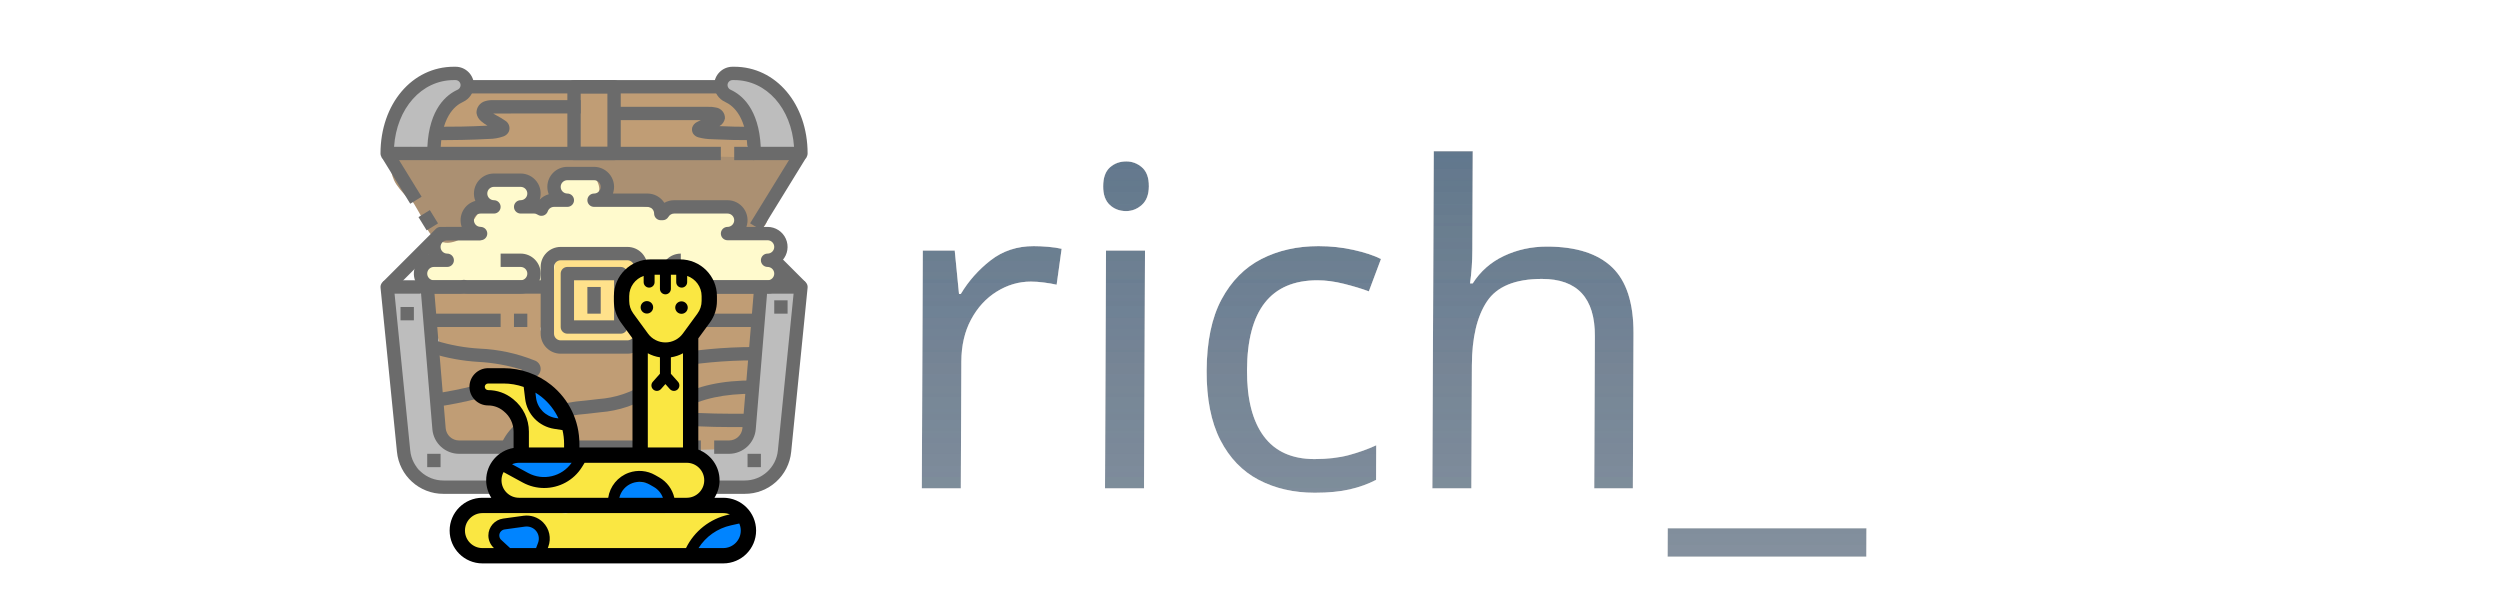
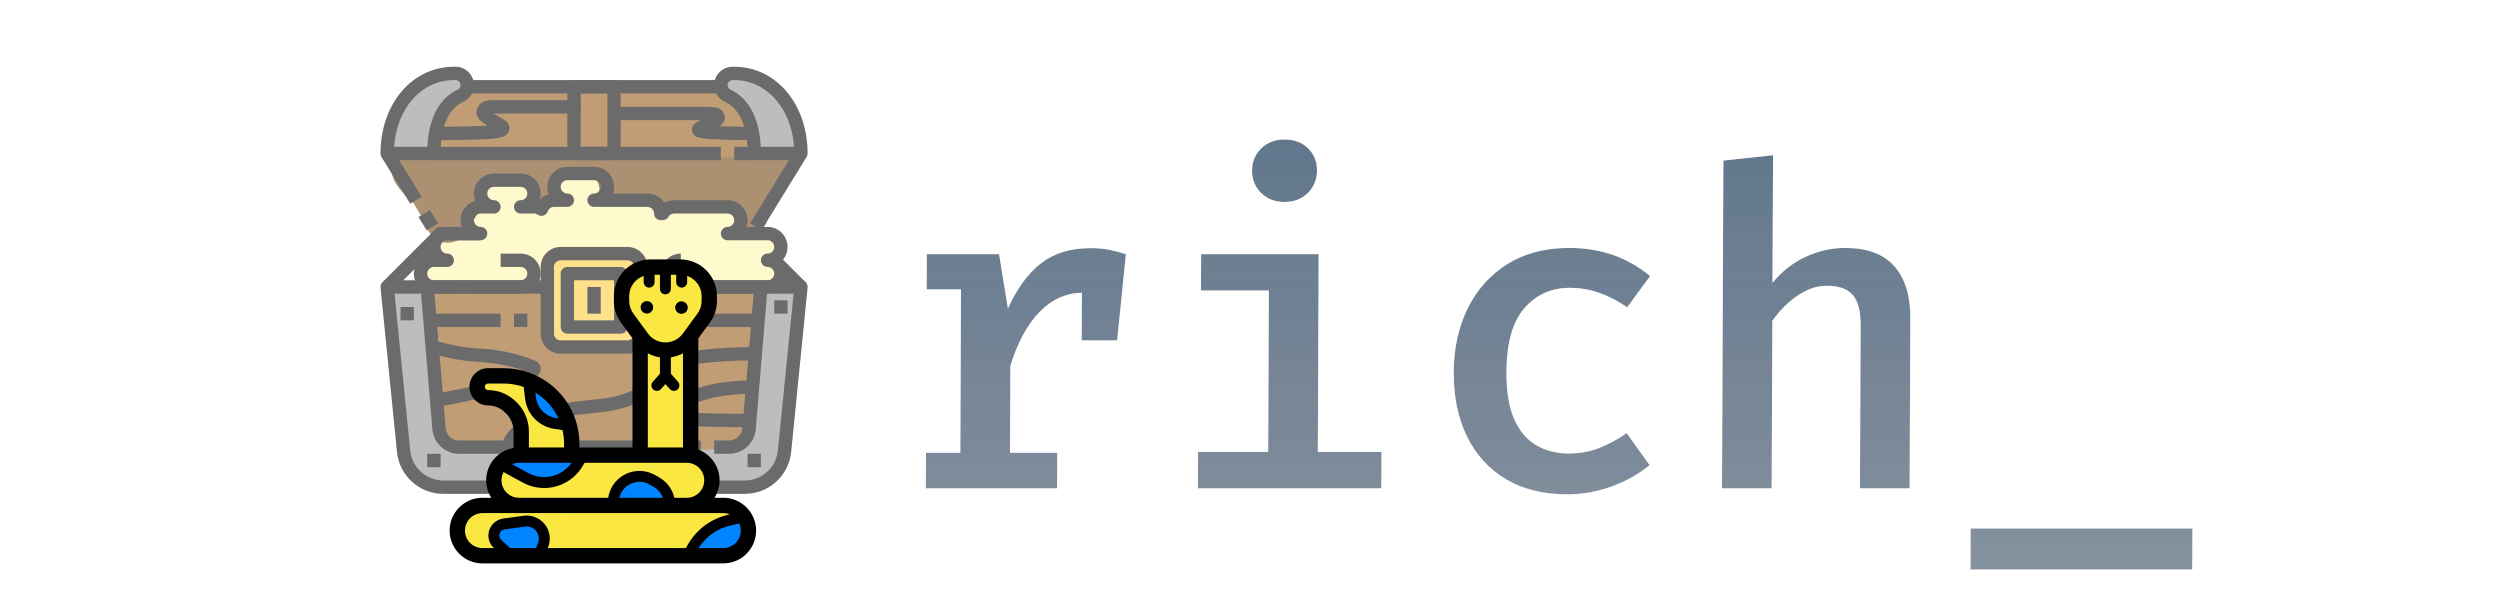
<svg xmlns="http://www.w3.org/2000/svg" viewBox="-71.791 155.194 749.563 184.069">
  <defs>
    <linearGradient gradientUnits="userSpaceOnUse" x1="333.852" y1="130.641" x2="333.852" y2="297.219" id="gradient-0">
      <stop offset="0" style="stop-color: rgba(85, 112, 136, 1)" />
      <stop offset="1" style="stop-color: rgba(77, 102, 124, 0.8);" />
    </linearGradient>
    <filter id="outline-filter-0" x="-500%" y="-500%" width="1000%" height="1000%">
      <feMorphology in="SourceAlpha" result="dilated" operator="dilate" radius="2" />
      <feFlood flood-color="rgba(255,255,255,1)" result="flood" />
      <feComposite in="flood" in2="dilated" operator="in" result="outline" />
      <feMerge>
        <feMergeNode in="outline" />
        <feMergeNode in="SourceGraphic" />
      </feMerge>
    </filter>
  </defs>
  <g transform="matrix(0.814848, 0, 0, 0.814848, -196.2705, 62.19354)" style="opacity: 0.58;">
    <path stroke-width="0" d="M 364.044 207.651 C 368.473 207.123 380.131 206.85 384.024 207.651 C 384.791 207.809 385.395 207.963 385.896 208.15 C 385.456 208.046 385.01 208.001 384.533 207.962 C 383.885 207.909 383.177 207.882 382.472 207.962 C 382.413 207.969 382.353 207.976 382.292 207.983 C 382.559 208.027 382.816 208.078 383.082 208.161 C 383.371 208.207 383.658 208.276 383.932 208.376 C 384.877 208.723 386.026 209.435 386.748 210.204 C 387.443 210.945 387.949 211.909 388.23 212.872 C 388.515 213.85 388.515 214.948 388.428 216.034 C 388.335 217.184 388.104 218.57 387.637 219.592 C 387.523 219.841 387.391 220.084 387.246 220.319 C 387.462 220.207 387.68 220.086 387.887 219.962 C 387.523 223.215 389.037 230.428 388.238 234.031 C 387.6 236.913 386.329 239.567 384.648 240.743 C 383.156 241.787 381.453 241.275 379.029 241.367 C 375.571 241.499 368.544 240.809 365.293 241.055 C 363.162 241.217 362.073 242.305 360.61 241.992 C 359.101 241.668 357.467 240.677 356.395 239.026 C 354.982 236.848 354.306 232.321 353.898 229.036 C 353.505 225.873 353.621 222.328 353.898 219.67 C 354.126 217.483 354.397 215.79 355.147 214.051 C 355.901 212.302 356.941 210.279 358.425 209.212 C 359.907 208.147 361.338 207.974 364.044 207.651 Z" style="stroke-width: 2px; stroke: rgba(129, 151, 57, 0); fill: rgb(255, 203, 55);" />
    <path stroke-width="0" d="M 315.072 140.631 C 316.96 140.169 318.664 140.475 320.042 141.045 C 321.316 141.572 322.484 142.506 323.148 143.736 C 323.89 145.114 324.289 147.584 323.976 149.12 C 323.694 150.503 322.926 151.542 321.698 152.64 C 320.088 154.08 315.511 155.834 314.451 156.574 C 314.018 156.877 314.113 156.858 313.83 157.196 C 313.318 157.805 311.747 159.128 311.552 160.301 C 311.348 161.53 312.909 162.805 312.794 164.443 C 312.646 166.565 311.543 170.625 309.688 172.104 C 307.861 173.561 304.052 173.888 301.82 173.346 C 299.762 172.847 297.652 171.193 296.644 169.412 C 295.599 167.569 295.493 164.838 295.815 162.372 C 296.175 159.622 297.458 156.396 299.128 153.675 C 300.904 150.782 303.666 147.793 306.375 145.6 C 308.999 143.476 312.577 141.24 315.072 140.631 Z M 422.776 139.69 C 424.23 139.602 426.678 139.677 428.988 140.933 C 432.294 142.729 437.508 147.365 440.376 151.493 C 443.222 155.588 446.322 162.098 446.174 165.573 C 446.067 168.061 444.497 170.063 442.654 171.164 C 440.593 172.394 436.397 172.357 433.957 171.992 C 431.907 171.685 429.921 171.062 428.781 169.714 C 427.58 168.296 426.963 165.309 427.124 163.502 C 427.266 161.919 429.651 160.97 429.195 159.361 C 428.489 156.871 420.578 152.771 418.842 150.25 C 417.75 148.666 417.414 147.588 417.599 146.109 C 417.815 144.38 419.66 141.511 420.705 140.518 C 421.391 139.867 421.818 139.748 422.776 139.69 Z M 300.969 219.782 C 302.496 219.866 306.329 220.771 307.923 222.601 C 309.694 224.635 310.233 229.198 310.555 231.999 C 310.826 234.365 309.898 235.546 310.179 238.389 C 310.608 242.737 313.606 251.151 314.314 256.433 C 314.902 260.823 314.8 264.746 314.69 268.085 C 314.599 270.836 313.244 273.343 313.938 275.228 C 314.577 276.964 315.889 278.309 318.261 279.175 C 321.983 280.533 329.321 279.926 336.304 279.926 C 344.87 279.927 357.193 278.753 366.376 278.799 C 374.563 278.839 380.684 279.83 388.93 279.926 C 398.27 280.035 414.249 277.87 419.754 279.175 C 420.357 279.318 420.877 279.481 421.33 279.663 C 421.593 278.479 422.157 277.251 422.973 276.386 C 423.705 275.61 424.967 274.925 426.227 274.412 C 426.235 273.993 426.273 273.585 426.358 273.197 C 426.967 270.419 429.076 267.999 429.741 264.552 C 430.547 260.371 429.537 254.39 430.117 249.516 C 430.684 244.748 432.664 239.736 433.124 235.607 C 433.513 232.11 432.45 228.801 433.124 226.21 C 433.699 223.999 435.301 221.706 436.319 220.759 C 436.965 220.159 437.359 220.118 438.199 220.007 C 439.395 219.849 441.763 219.845 443.085 220.383 C 444.271 220.866 445.268 221.374 445.905 222.827 C 446.91 225.12 446.971 230.404 446.656 234.48 C 446.316 238.891 444.283 243.325 443.649 248.388 C 442.946 254.003 443.832 261.933 442.897 266.807 C 442.176 270.567 440.032 273.09 439.514 275.829 C 439.075 278.152 440.203 279.902 439.514 282.219 C 438.652 285.121 435.578 289.963 433.688 291.805 C 432.411 293.048 431.57 293.326 429.929 293.684 C 427.738 294.162 423.43 294.215 421.283 293.684 C 420.886 293.586 420.518 293.482 420.175 293.362 C 416.633 294.542 410.08 293.91 405.47 293.835 C 400.778 293.758 396.695 292.789 391.937 292.707 C 386.834 292.619 382.158 293.494 375.774 293.459 C 367.713 293.414 355.118 291.93 346.829 291.955 C 340.024 291.976 334.974 293.089 329.162 293.083 C 323.449 293.076 315.726 293.062 312.246 291.955 C 310.137 291.284 309.269 290.104 308.299 289.136 C 307.502 288.34 307.383 287.564 306.608 286.693 C 305.629 285.593 303.7 284.487 302.661 283.122 C 301.644 281.785 300.773 280.149 300.405 278.611 C 300.054 277.139 300.346 276.211 300.405 274.1 C 300.501 270.681 301.624 263.892 301.157 259.064 C 300.704 254.38 298.629 250.672 297.774 245.531 C 296.772 239.505 294.97 228.957 295.895 224.857 C 296.433 222.469 298.108 221.336 299.09 220.534 C 299.754 219.991 300.065 219.733 300.969 219.782 Z" style="stroke-width: 2px; fill: rgb(141, 141, 141); stroke: rgba(129, 151, 57, 0);" />
    <path stroke-width="0" d="M 367.671 179.084 C 368.842 179.078 369.65 178.955 370.611 179.239 C 371.638 179.542 372.865 180.166 373.629 180.941 C 374.374 181.698 374.893 182.785 375.176 183.804 C 375.46 184.823 375.425 186.375 375.331 187.054 C 375.277 187.448 374.735 187.631 375.022 187.827 C 375.891 188.423 385.463 187.184 388.407 187.905 C 390.295 188.367 391.608 189.648 392.198 190.149 C 392.476 190.384 392.314 190.575 392.585 190.69 C 393.066 190.895 394.468 190.536 395.37 190.69 C 396.273 190.845 396.411 191.403 398.001 191.619 C 401.641 192.112 416.733 191.251 420.129 191.619 C 421.491 191.766 421.582 191.861 422.296 192.238 C 423.105 192.664 423.941 193.187 424.694 194.172 C 425.706 195.494 425.972 198.911 427.48 199.975 C 428.959 201.019 431.774 199.895 433.592 200.594 C 435.377 201.28 437.288 202.895 438.312 204.075 C 439.107 204.992 439.448 205.895 439.705 206.861 C 439.955 207.805 440.008 208.606 439.859 209.801 C 439.658 211.418 438.857 214.361 438.157 215.836 C 437.637 216.932 437.113 217.602 436.378 218.235 C 435.643 218.866 434.692 219.368 433.747 219.627 C 432.786 219.891 431.712 219.96 430.652 219.782 C 429.499 219.589 428.614 218.655 427.093 218.389 C 425.06 218.034 421.467 218.09 419.201 218.389 C 417.292 218.641 415.731 219.569 414.249 219.782 C 412.993 219.963 411.955 219.937 410.845 219.782 C 409.738 219.627 408.949 219.097 407.595 218.854 C 405.801 218.531 402.584 218.127 400.787 218.235 C 399.437 218.315 398.684 219.073 397.537 219.008 C 396.273 218.936 394.241 217.689 393.514 217.616 C 393.173 217.581 393.189 217.774 392.895 217.77 C 392.41 217.765 391.448 217.618 390.728 217.306 C 390.608 217.254 390.488 217.203 390.368 217.15 C 390.426 217.156 390.483 217.16 390.541 217.164 C 391.05 217.196 391.637 217.149 392.113 217.074 C 392.541 217.006 392.837 216.953 393.281 216.76 C 393.416 216.701 393.569 216.628 393.73 216.545 C 393.385 216.582 393.034 216.596 392.706 216.572 C 391.913 216.514 391.037 216.269 390.326 215.943 C 389.645 215.631 388.963 215.104 388.507 214.686 C 388.14 214.348 387.948 214.072 387.699 213.675 C 387.418 213.228 387.109 212.589 386.936 212.104 C 386.786 211.686 386.72 211.364 386.666 210.936 C 386.606 210.46 386.604 209.77 386.621 209.364 C 386.634 209.071 386.831 208.913 386.711 208.668 C 386.53 208.299 385.579 207.928 385.139 207.478 C 384.718 207.048 384.36 206.491 384.107 206.041 C 383.892 205.661 383.776 205.349 383.658 204.964 C 383.583 204.719 383.516 204.456 383.466 204.188 C 383.307 204.576 383.191 204.982 383.109 205.376 C 383.051 205.655 383.02 205.899 382.999 206.177 C 382.969 206.246 382.941 206.314 382.913 206.384 C 381.013 205.755 376.106 206.165 374.48 205.855 C 373.573 205.682 373.6 205.206 372.778 205.236 C 371.39 205.286 368.924 206.989 366.433 207.402 C 363.442 207.899 357.164 206.433 355.833 207.557 C 354.981 208.277 356.085 209.861 355.988 211.039 C 355.889 212.258 355.696 213.684 355.214 214.753 C 354.765 215.752 354.043 216.668 353.28 217.306 C 352.56 217.908 351.68 218.312 350.804 218.544 C 349.926 218.777 348.904 218.833 348.019 218.699 C 347.152 218.567 346.459 217.687 345.543 217.77 C 344.438 217.87 344.061 219.327 341.829 219.782 C 337.104 220.746 319.044 220.77 314.285 219.782 C 312.015 219.311 311.344 218.478 310.494 217.693 C 309.826 217.077 309.539 216.458 309.256 215.681 C 308.945 214.829 308.732 213.684 308.791 212.741 C 308.849 211.829 309.126 210.913 309.565 210.111 C 310.018 209.283 310.769 208.4 311.499 207.867 C 312.174 207.374 313.217 207.507 313.743 206.938 C 314.305 206.331 314.222 204.995 314.672 204.23 C 315.091 203.517 315.542 202.948 316.296 202.451 C 317.217 201.844 318.555 201.35 320.01 201.058 C 321.741 200.711 325.323 201.642 326.123 200.749 C 326.796 199.995 325.29 198.106 325.504 196.803 C 325.73 195.423 326.764 193.632 327.593 192.702 C 328.256 191.957 329.497 191.96 329.837 191.309 C 330.164 190.683 329.612 189.728 329.682 188.911 C 329.755 188.054 329.928 187.139 330.301 186.28 C 330.702 185.356 331.161 184.386 332.08 183.572 C 333.225 182.558 335.465 181.379 337.032 180.941 C 338.384 180.563 339.587 180.667 340.901 180.787 C 342.268 180.911 343.917 181.186 345.079 181.715 C 346.113 182.186 347.008 182.984 347.632 183.649 C 348.15 184.202 348.46 184.659 348.715 185.352 C 349.014 186.161 349.175 187.43 349.179 188.292 C 349.184 189.021 348.532 189.873 348.87 190.226 C 349.279 190.654 350.915 190.418 352.042 190.226 C 353.319 190.008 355.465 189.701 356.143 188.833 C 356.753 188.052 355.962 186.667 356.298 185.506 C 356.688 184.158 357.574 182.279 358.619 181.251 C 359.595 180.291 360.855 179.764 362.255 179.394 C 363.824 178.979 366.177 179.093 367.671 179.084 Z" style="stroke-width: 2px; stroke: rgb(255, 246, 169); fill: rgb(255, 246, 169);" />
    <path opacity="0.996" d="M 316.4 218.609 C 320.98 218.198 339.394 220.385 344.385 220.358 C 346.715 220.346 347.251 219.617 348.539 219.921 C 349.84 220.228 351.317 221.316 352.146 222.217 C 352.86 222.991 353.238 223.902 353.458 224.84 C 353.683 225.795 353.641 226.916 353.458 227.901 C 353.276 228.884 352.477 229.919 352.365 230.743 C 352.275 231.406 352.649 231.826 352.584 232.492 C 352.503 233.314 351.589 234.255 351.709 235.335 C 351.86 236.693 352.3 238.898 354.114 240.035 C 356.94 241.807 364.967 241.831 369.965 242.222 C 374.581 242.583 379.755 242.849 383.083 242.44 C 385.486 242.145 387.474 242.274 388.658 240.8 C 390.112 238.991 390.338 233.479 389.97 231.181 C 389.711 229.566 388.308 228.807 388.002 227.682 C 387.736 226.703 387.778 225.798 388.002 224.84 C 388.246 223.796 388.608 222.522 389.533 221.67 C 390.645 220.645 392.707 219.871 394.671 219.484 C 396.898 219.044 398.946 219.306 402.323 219.484 C 407.346 219.747 418.663 221.8 422.874 221.451 C 425.232 221.256 425.957 219.851 427.466 219.921 C 428.981 219.991 430.881 220.913 431.948 221.889 C 432.928 222.785 433.441 224.859 433.806 225.387 C 433.961 225.611 433.987 225.464 434.134 225.715 C 434.167 225.771 434.209 225.842 434.258 225.925 C 434.068 226.228 433.896 226.555 433.749 226.907 C 433.167 228.296 433.023 230.338 432.874 232.154 C 432.766 233.473 432.667 235.104 432.715 236.469 C 432.53 236.531 432.347 236.674 432.166 237.084 C 430.682 240.455 429.812 263.625 428.231 269.66 C 427.426 272.731 426.6 273.702 425.607 275.126 C 424.778 276.315 423.922 277.183 422.874 277.859 C 421.841 278.525 421.462 278.859 419.376 279.171 C 414.739 279.864 399.993 279.72 391.828 279.389 C 384.808 279.105 379.98 277.863 373.026 277.64 C 365.04 277.384 355.04 278.341 346.353 278.296 C 337.926 278.253 325.873 278.063 321.647 277.422 C 319.723 277.13 319.311 276.876 318.368 276.328 C 317.465 275.804 316.676 275.045 316.072 274.251 C 315.481 273.474 315.053 272.655 314.76 271.628 C 314.423 270.445 314.365 268.129 314.323 267.474 C 314.306 267.208 314.295 267.199 314.323 267.036 C 314.356 266.842 314.552 266.572 314.542 266.381 C 314.532 266.214 314.359 266.092 314.323 265.943 C 314.289 265.801 314.344 265.752 314.323 265.506 C 314.277 264.967 313.852 263.064 313.886 262.445 C 313.904 262.105 314.115 261.981 314.104 261.789 C 314.095 261.623 313.921 261.501 313.886 261.352 C 313.852 261.209 313.892 261.208 313.886 260.915 C 313.867 260.059 313.643 257.24 313.667 254.574 C 313.7 250.892 314.742 244.024 314.323 240.363 C 314.014 237.665 312.637 235.758 312.355 234.023 C 312.143 232.714 312.249 231.304 312.355 230.743 C 312.405 230.481 312.622 230.524 312.574 230.306 C 312.478 229.868 311.198 229.071 310.825 228.12 C 310.378 226.981 310.034 225.124 310.387 223.747 C 310.756 222.311 312.026 220.554 313.12 219.702 C 314.074 218.961 314.417 218.787 316.4 218.609 Z" style="opacity: 1; mix-blend-mode: normal; isolation: auto; fill: rgb(146, 87, 17);" />
    <path stroke-width="0" d="M 302.938 169.283 C 303.958 169.129 305.28 169.187 306.358 169.473 C 307.433 169.759 308.185 170.744 309.399 170.994 C 310.831 171.288 312.509 170.75 314.53 170.804 C 317.078 170.871 320.945 171.643 323.653 171.564 C 325.991 171.495 327.57 170.784 329.924 170.614 C 332.67 170.415 335.208 170.47 339.237 170.614 C 345.044 170.821 356.429 172.075 362.422 172.134 C 366.747 172.177 369.344 171.525 372.685 171.564 C 375.927 171.602 379.14 172.337 382.187 172.324 C 385.084 172.312 386.456 171.765 390.549 171.564 C 397.616 171.217 415.675 170.712 423.428 170.994 C 428.445 171.176 431.748 172.255 434.45 172.134 C 436.299 172.052 437.246 171.044 438.632 171.184 C 440.066 171.328 441.933 172.187 442.908 173.084 C 443.757 173.866 444.144 174.995 444.428 176.03 C 444.497 176.282 444.559 176.536 444.61 176.794 C 443.728 177.927 442.914 179.76 442.608 180.161 C 442.485 180.323 442.526 180.229 442.398 180.371 C 442.051 180.756 440.589 182.249 440.085 183.105 C 439.717 183.729 439.529 184.21 439.417 184.856 C 438.938 185.013 438.472 185.19 438.061 185.437 C 436.717 186.244 434.89 187.155 434.355 188.383 C 433.846 189.553 434.876 191.242 434.736 192.564 C 434.601 193.833 434.129 195.271 433.595 196.175 C 433.159 196.914 432.646 197.344 431.98 197.79 C 431.247 198.282 430.222 198.744 429.319 198.931 C 428.447 199.111 427.634 199.257 426.659 198.931 C 426.375 198.836 426.054 198.703 425.717 198.538 C 425.794 198.32 425.86 198.109 425.915 197.909 C 426.173 196.974 426.096 196.121 425.915 195.248 C 425.728 194.346 425.428 193.383 424.775 192.588 C 424.026 191.675 422.727 190.646 421.449 190.212 C 420.499 189.889 419.382 189.756 418.256 189.829 C 417.955 189.761 417.65 189.695 417.346 189.618 C 415.981 189.271 414.318 188.961 412.785 189.048 C 411.214 189.137 409.961 189.975 408.034 190.189 C 405.56 190.463 402.328 190.459 398.912 190.189 C 394.875 189.869 388.071 188.968 385.228 188.098 C 383.559 187.587 383.218 186.55 381.997 186.388 C 380.652 186.209 378.879 187.545 377.436 187.338 C 376.163 187.155 375.267 185.925 373.906 185.343 C 373.975 185.173 374.034 185.011 374.08 184.861 C 374.377 183.892 374.299 183.103 374.08 182.2 C 373.839 181.205 373.332 179.987 372.56 179.16 C 371.746 178.288 370.596 177.549 369.234 177.164 C 367.624 176.709 365.034 176.654 363.342 176.974 C 361.869 177.253 360.51 177.804 359.541 178.685 C 358.585 179.554 357.851 181.095 357.546 182.2 C 357.288 183.135 357.346 183.973 357.546 184.861 C 357.57 184.965 357.595 185.071 357.622 185.178 C 357.497 185.104 357.485 185.005 357.291 185.057 C 356.742 185.206 355.657 186.734 354.631 187.148 C 353.575 187.574 352.234 187.799 351.02 187.528 C 350.309 187.37 349.411 186.906 348.616 186.404 C 348.428 185.162 347.897 183.834 347.337 182.97 C 346.666 181.937 345.754 181.227 344.581 180.785 C 343.216 180.27 341.058 180.43 339.45 180.405 C 337.97 180.382 336.511 180.278 335.269 180.595 C 334.127 180.887 333.072 181.298 332.228 182.115 C 331.801 182.53 331.368 183.103 330.996 183.728 C 330.798 183.719 330.735 183.724 330.589 183.917 C 330.443 184.11 330.411 184.461 330.4 184.907 C 330.241 185.287 330.117 185.663 330.043 186.011 C 329.918 186.597 329.925 187.234 330.005 187.849 C 329.021 190.329 325.706 195.691 324.033 197.41 C 323.968 197.477 323.904 197.541 323.841 197.601 C 323.365 198.903 322.301 200.402 321.435 201.167 C 320.634 201.875 319.677 202.12 318.775 202.307 C 317.902 202.488 317.061 202.579 316.114 202.307 C 314.966 201.978 313.403 201.11 312.408 200.121 C 311.401 199.121 310.558 197.538 310.127 196.32 C 309.976 195.894 309.849 195.494 309.765 195.097 C 308.324 192.894 306.189 188.616 304.933 187.148 C 304.112 186.188 303.641 186.359 302.843 185.532 C 301.669 184.318 299.507 181.921 298.661 180.021 C 297.895 178.299 297.401 176.339 297.711 174.7 C 298.018 173.08 299.455 171.113 300.467 170.234 C 301.237 169.565 302.017 169.423 302.938 169.283 Z" style="stroke-width: 2px; stroke: rgb(110, 64, 12); fill: rgb(110, 64, 12);" />
    <path stroke-width="0" d="M 361.095 146.119 C 375.576 145.985 406.786 144.323 416.865 147.038 C 422.262 148.492 422.012 152.065 424.227 154.346 C 426.08 156.255 427.103 158.607 427.804 160.606 C 428.412 162.341 428.881 163.943 428.519 165.613 C 428.12 167.46 426.899 170.034 425.121 171.158 C 424.545 171.522 423.865 171.768 423.113 171.932 C 419.759 171.759 416.029 171.752 413.902 171.95 C 411.252 171.527 408.42 170.747 404.375 170.442 C 396.056 169.814 382.982 169.625 370.037 169.727 C 354.727 169.847 326.053 173.152 317.815 171.515 C 314.236 170.804 313.287 169.624 312.271 168.117 C 311.352 166.754 311.354 165.043 311.555 163.11 C 311.809 160.669 313.07 156.837 314.417 154.525 C 315.603 152.49 317.304 151.004 318.888 149.696 C 320.358 148.483 321.897 147.303 323.538 146.835 C 325.123 146.382 326.848 146.665 328.546 146.835 C 330.304 147.01 331.095 147.782 333.911 147.908 C 339.262 148.148 350.056 146.222 361.095 146.119 Z" style="stroke-width: 2px; fill: rgb(146, 87, 17); stroke: rgba(129, 151, 57, 0);" />
    <g data-name="17-pirate treasure" transform="matrix(2.455576, 0, 0, 2.455576, 292.7691, 138.6874)" style="">
      <path d="M54.57,64H9.43a6.977,6.977,0,0,1-6.965-6.3L.005,33.1A1,1,0,0,1,1,32H25v2H2.105l2.35,23.5A4.985,4.985,0,0,0,9.43,62H54.57a4.985,4.985,0,0,0,4.975-4.5L61.9,34H39V32H63A1,1,0,0,1,64,33.1l-2.46,24.6A6.977,6.977,0,0,1,54.57,64Z" style="" />
      <path d="M37,43H27a3,3,0,0,1-3-3V30a3,3,0,0,1,3-3H37a3,3,0,0,1,3,3V40A3,3,0,0,1,37,43ZM27,29a1,1,0,0,0-1,1V40a1,1,0,0,0,1,1H37a1,1,0,0,0,1-1V30a1,1,0,0,0-1-1Z" style="" />
      <path d="M52.239,58H50V56h2.239a2.013,2.013,0,0,0,1.994-1.834L56,32.917,58,33.083l-1.77,21.249A4.024,4.024,0,0,1,52.239,58Z" style="" />
      <rect x="46" y="56" width="2" height="2" style="" />
      <path d="M44,58H11.761a4.024,4.024,0,0,1-3.987-3.668L6,33.083,8,32.917,9.767,54.166A2.013,2.013,0,0,0,11.761,56H44Z" style="" />
      <rect x="7" y="37" width="11" height="2" style="" />
      <rect x="20" y="37" width="2" height="2" style="" />
      <rect x="42" y="37" width="15" height="2" style="" />
      <path d="M36,40H28a1,1,0,0,1-1-1V31a1,1,0,0,1,1-1h8a1,1,0,0,1,1,1v8A1,1,0,0,1,36,40Zm-7-2h6V32H29Z" style="" />
      <rect x="31" y="33" width="2" height="4" style="" />
      <rect x="7" y="58" width="2" height="2" style="" />
      <rect x="55" y="58" width="2" height="2" style="" />
      <rect x="59" y="35" width="2" height="2" style="" />
      <rect x="3" y="36" width="2" height="2" style="" />
      <path d="M19.933,57.361l-1.866-.722c.948-2.443,3.358-4.453,6.612-5.516a30.39,30.39,0,0,1,6.178-1.118c.6-.067,1.2-.133,1.8-.21a14.746,14.746,0,0,0,6.953-2.3c.437-.322,1.446-1.176,1.413-2.145l-.005-.1a1.722,1.722,0,0,1,1.621-2A72.089,72.089,0,0,1,55.954,42H56l0,2h-.046A69.974,69.974,0,0,0,43.02,45.208l0,.071A4.706,4.706,0,0,1,40.8,49.1a16.791,16.791,0,0,1-7.887,2.679c-.61.078-1.224.146-1.838.213A28.673,28.673,0,0,0,25.3,53.023C24.031,53.438,20.968,54.69,19.933,57.361Z" style="" />
      <path d="M8.153,50.988l-.306-1.976a58.029,58.029,0,0,0,12.505-3.2c.311-.125.618-.252.9-.393a26.86,26.86,0,0,0-6.556-1.19,29.187,29.187,0,0,1-7.037-1.288l.674-1.882a27.33,27.33,0,0,0,6.56,1.18,24.8,24.8,0,0,1,8.14,1.75,1.347,1.347,0,0,1,.442,2.358A8.081,8.081,0,0,1,21.1,47.668,59.943,59.943,0,0,1,8.153,50.988Z" style="" />
      <path d="M54.964,54c-3.526,0-6.309,0-9.886-.271a2.189,2.189,0,0,1-.889-4.133C47.578,47.77,51.1,47,56,47v2c-4.548,0-7.784.7-10.822,2.335-.095.051-.2.107-.174.245a.2.2,0,0,0,.2.153C48.73,52,51.481,52,54.964,52Z" style="" />
      <path d="M1.707,33.707.293,32.293l8-8A1,1,0,0,1,9,24h6v2H9.414Z" style="" />
      <rect x="60" y="28.171" width="2" height="5.657" transform="translate(-4.055 52.209) rotate(-44.997)" style="" />
      <path d="M63,14H56a1,1,0,0,1-1-1c0-5.392-2.1-7.15-3.35-7.719A2.791,2.791,0,0,1,50,2.757,2.76,2.76,0,0,1,52.757,0H53c6.271,0,11,5.589,11,13A1,1,0,0,1,63,14Zm-6.023-2h4.99C61.579,6.233,57.854,2,53,2h-.243A.758.758,0,0,0,52,2.757a.777.777,0,0,0,.478.7C54.077,4.187,56.7,6.252,56.977,12Z" style="" />
      <path d="M8,14H1a1,1,0,0,1-1-1C0,5.589,4.729,0,11,0h.243A2.76,2.76,0,0,1,14,2.757a2.79,2.79,0,0,1-1.651,2.524C11.1,5.85,9,7.608,9,13A1,1,0,0,1,8,14ZM2.033,12h4.99c.274-5.748,2.9-7.813,4.5-8.54a.776.776,0,0,0,.479-.7A.758.758,0,0,0,11.243,2H11C6.146,2,2.421,6.233,2.033,12Z" style="" />
      <rect x="53" y="12" width="3" height="2" style="" />
      <rect x="8" y="12" width="43" height="2" style="" />
      <rect x="13" y="2" width="38" height="2" style="" />
      <rect x="53.157" y="17.5" width="12.916" height="2" transform="matrix(0.524, -0.852, 0.852, 0.524, 12.619, 59.581)" style="" />
      <rect x="6.155" y="21.832" width="2" height="2.338" transform="translate(-10.995 7.163) rotate(-31.612)" style="" />
      <rect x="2.154" y="12.39" width="2" height="8.221" transform="translate(-8.18 4.101) rotate(-31.608)" style="" />
      <path d="M35,14H29a1,1,0,0,1-1-1V3a1,1,0,0,1,1-1h6a1,1,0,0,1,1,1V13A1,1,0,0,1,35,14Zm-5-2h4V4H30Z" style="" />
      <path d="M56,11c-2.92,0-3.387-.019-5.978-.126l-.278-.012a8.326,8.326,0,0,1-2.089-.274A1.386,1.386,0,0,1,46.828,10a1.256,1.256,0,0,1-.126-.873,1.4,1.4,0,0,1,.737-.851c.184-.1.373-.191.562-.275C44.136,8,38.708,8,35,8V6c4,0,10,0,13.884.007h.171a4.474,4.474,0,0,1,1.193.1,1.588,1.588,0,0,1,1.365,1.637A1.672,1.672,0,0,1,50.791,8.9C52.772,8.984,53.4,9,56,9Z" style="" />
      <path d="M8,11V9c3.03,0,5.328-.029,8.027-.173a6.176,6.176,0,0,1-.916-.64,1.937,1.937,0,0,1-.727-1.258,1.785,1.785,0,0,1,1.292-1.772,3.631,3.631,0,0,1,1.267-.149h.172C21,5,26,5,30,5V7c-4,0-9,0-12.88.009h-.236c.2.125.419.244.643.368a10.223,10.223,0,0,1,1.142.692,1.328,1.328,0,0,1,.559,1.661,1.426,1.426,0,0,1-.8.709,6.67,6.67,0,0,1-2.158.379C13.467,10.97,11.115,11,8,11Z" style="" />
      <path d="M58,34H45a3,3,0,0,1,0-6v2a1,1,0,0,0,0,2H58a1,1,0,0,0,0-2,1,1,0,0,1,0-2,1,1,0,0,0,0-2H52a1,1,0,0,1,0-2,1,1,0,0,0,0-2H44a.988.988,0,0,0-.858.5,1,1,0,0,1-.865.5H42a1,1,0,0,1-1-1,1,1,0,0,0-1-1H32a1,1,0,0,1,0-2,1,1,0,0,0,0-2H28a1,1,0,0,0,0,2,1,1,0,0,1,0,2H26a1,1,0,0,0-.938.674,1,1,0,0,1-1.5.5A.993.993,0,0,0,23,22H21a1,1,0,0,1,0-2,1,1,0,0,0,0-2H17a1,1,0,0,0,0,2,1,1,0,0,1,0,2H15a1,1,0,0,0,0,2,1,1,0,0,1,0,2H10a1,1,0,0,0,0,2,1,1,0,0,1,0,2H8a1,1,0,0,0,0,2h4a1.02,1.02,0,0,0,.251-.039,1,1,0,0,1,.5,0A1.02,1.02,0,0,0,13,32h8a1,1,0,0,0,0-2H18V28h3a3,3,0,0,1,0,6H13a2.805,2.805,0,0,1-.5-.047A2.805,2.805,0,0,1,12,34H8a3,3,0,0,1-.789-5.895A3,3,0,0,1,10,24h2.171a3,3,0,0,1,2.04-3.895A3,3,0,0,1,17,16h4a3,3,0,0,1,2.86,3.907,3.01,3.01,0,0,1,1.352-.8A2.967,2.967,0,0,1,25,18a3,3,0,0,1,3-3h4a3,3,0,0,1,2.829,4H40a3,3,0,0,1,2.531,1.391A2.972,2.972,0,0,1,44,20h8a3,3,0,0,1,2.829,4H58a3,3,0,0,1,2.234,5A3,3,0,0,1,58,34Z" style="" />
    </g>
  </g>
  <g transform="matrix(0.656327, 0, 0, 0.656327, 114.1199, 307.2532)" style="">
    <g transform="matrix(1, 0, 0, 1, -84.59591, -214.6354)">
      <path stroke-width="0" d="M 48.051 160.747 C 48.682 160.672 49.22 160.759 49.793 161.015 C 50.45 161.309 51.279 161.89 51.736 162.556 C 52.206 163.242 52.162 164.397 52.54 165.102 C 52.877 165.729 53.188 166.104 53.813 166.643 C 54.666 167.378 56.786 167.984 57.497 168.987 C 58.132 169.882 58.321 171.251 58.167 172.203 C 58.024 173.088 57.457 174.002 56.76 174.547 C 56.029 175.121 54.872 175.542 53.813 175.485 C 52.615 175.421 51.032 174.492 49.927 173.878 C 48.953 173.336 48.247 172.923 47.448 172.069 C 46.468 171.019 45.155 169.202 44.635 167.781 C 44.174 166.525 44.012 165.088 44.233 164.03 C 44.427 163.1 44.992 162.233 45.64 161.685 C 46.273 161.149 47.316 160.836 48.051 160.747 Z M 37.284 190.398 C 38.385 190.164 40.666 190.065 41.974 190.398 C 43.102 190.686 43.836 191.748 44.787 192.006 C 45.669 192.245 46.411 192.099 47.467 192.006 C 48.811 191.888 50.639 191.338 52.29 191.202 C 53.986 191.063 56.129 191.035 57.516 191.202 C 58.569 191.329 59.303 191.514 60.061 191.872 C 60.792 192.216 61.542 192.723 62.004 193.279 C 62.427 193.787 62.675 194.415 62.808 195.02 C 62.94 195.621 63.021 196.195 62.808 196.896 C 62.528 197.816 61.926 199.205 60.865 200.045 C 59.565 201.074 57.176 201.78 55.104 202.189 C 52.908 202.622 49.873 202.556 48.003 202.457 C 46.611 202.382 45.744 202.335 44.653 201.921 C 43.485 201.477 41.676 200.146 41.237 199.777 C 41.074 199.64 41.159 199.631 41.036 199.509 C 40.798 199.274 40.288 198.65 39.696 198.437 C 38.974 198.178 37.677 198.569 36.882 198.303 C 36.161 198.061 35.524 197.647 35.074 197.03 C 34.568 196.336 34.059 195.162 34.136 194.217 C 34.216 193.22 35.063 191.835 35.676 191.202 C 36.152 190.71 36.534 190.557 37.284 190.398 Z M 91.336 201.751 C 92.685 201.661 95.01 201.784 96.963 202.555 C 99.288 203.472 103.097 205.89 104.265 207.445 C 105.027 208.46 105.101 209.443 104.935 210.393 C 104.76 211.389 103.921 212.687 103.126 213.273 C 102.395 213.813 101.21 213.934 100.446 213.943 C 99.824 213.951 99.752 213.639 98.839 213.541 C 96.892 213.333 90.045 213.741 87.852 213.407 C 86.656 213.225 86.165 212.968 85.574 212.603 C 85.073 212.294 84.737 211.899 84.436 211.465 C 84.134 211.029 83.881 210.53 83.766 209.991 C 83.644 209.419 83.607 208.779 83.766 208.115 C 83.951 207.341 84.264 206.459 84.971 205.636 C 85.898 204.559 88.157 203.05 89.326 202.421 C 90.129 201.988 90.427 201.812 91.336 201.751 Z M 134.794 220.191 C 136.351 219.878 138.069 219.932 139.215 220.191 C 140.104 220.393 140.759 220.661 141.292 221.263 C 141.901 221.95 142.431 223.384 142.498 224.278 C 142.554 225.026 142.274 225.711 141.962 226.288 C 141.661 226.843 141.015 227.473 140.689 227.694 C 140.5 227.823 140.292 227.702 140.22 227.828 C 140.129 227.988 140.434 228.294 140.354 228.699 C 140.216 229.403 139.911 230.863 138.813 231.848 C 137.155 233.336 132.546 235.171 129.837 235.867 C 127.587 236.445 125.285 236.63 123.673 236.269 C 122.387 235.981 121.267 235.277 120.659 234.46 C 120.096 233.705 119.808 232.664 119.989 231.647 C 120.21 230.403 121.218 228.919 122.468 227.56 C 124.035 225.857 126.985 223.723 129.167 222.469 C 131.082 221.369 133.026 220.547 134.794 220.191 Z M 39.503 221.042 C 40.54 220.946 40.986 220.944 41.915 221.31 C 43.212 221.821 45.479 223.366 46.537 224.459 C 47.376 225.325 47.849 226.127 48.145 227.138 C 48.459 228.211 48.423 229.7 48.279 230.756 C 48.154 231.673 47.839 232.529 47.475 233.167 C 47.165 233.712 46.91 234.126 46.336 234.44 C 45.591 234.849 44.004 235.138 43.121 235.11 C 42.423 235.088 42.208 234.652 41.379 234.574 C 40.051 234.45 37.075 235.2 35.484 234.976 C 34.222 234.799 33.283 234.3 32.402 233.77 C 31.584 233.278 30.982 232.703 30.325 231.962 C 29.589 231.131 28.643 229.355 28.249 228.947 C 28.087 228.78 28.045 228.89 27.914 228.746 C 27.669 228.478 27.155 227.718 26.976 227.138 C 26.796 226.557 26.674 225.93 26.842 225.263 C 27.045 224.454 27.769 223.221 28.383 222.65 C 28.894 222.174 29.547 221.975 30.124 221.846 C 30.663 221.726 31.194 221.726 31.732 221.846 C 32.31 221.975 32.635 222.613 33.474 222.65 C 34.819 222.708 37.99 221.183 39.503 221.042 Z" style="stroke-width: 2px; fill: rgb(0, 132, 255); stroke: rgba(129, 151, 57, 0.02);" />
      <path d="M 96.749 105.779 C 97.679 105.538 98.479 105.512 99.431 105.779 C 100.577 106.101 102.285 107.135 103.12 107.903 C 103.768 108.5 103.869 109.777 104.349 109.803 C 104.864 109.831 105.393 108.34 106.138 107.791 C 106.936 107.204 108.033 106.672 109.044 106.45 C 110.046 106.229 110.969 106.156 112.173 106.45 C 113.757 106.836 116.24 108.066 117.762 109.132 C 119.111 110.078 120.036 111.13 121.003 112.374 C 122.022 113.683 123.192 115.157 123.686 116.845 C 124.21 118.635 124.272 120.835 123.909 122.881 C 123.52 125.078 122.446 127.474 121.227 129.587 C 119.97 131.766 118.426 133.935 116.421 135.734 C 114.275 137.66 111.084 139.854 108.597 140.652 C 106.499 141.326 104.323 141.117 102.561 140.876 C 101.031 140.667 99.769 140.241 98.537 139.535 C 97.265 138.805 96.342 138.034 95.072 136.517 C 93.229 134.315 89.982 129.048 88.813 126.681 C 88.087 125.212 87.898 124.642 87.695 123.328 C 87.451 121.749 87.091 119.885 87.695 117.739 C 88.506 114.859 91.587 109.459 93.396 107.568 C 94.551 106.36 95.679 106.057 96.749 105.779 Z M 100.372 141.64 C 101.829 141.521 103.955 142.802 105.514 142.757 C 106.904 142.717 107.99 141.53 109.314 141.64 C 110.772 141.761 112.835 142.625 113.896 143.763 C 114.956 144.9 115.55 147.034 115.685 148.458 C 115.8 149.679 115.155 150.162 115.014 151.811 C 114.772 154.642 114.928 160.024 115.014 165 C 115.117 170.893 116.518 181.212 115.685 185.119 C 115.225 187.277 114.526 188.058 113.338 189.031 C 112.036 190.098 109.83 190.707 107.973 191.043 C 107.013 191.217 105.997 191.331 104.983 191.34 C 107.344 191.915 108.146 193.192 109.822 193.557 C 111.483 193.918 113.536 193.354 114.963 193.557 C 116.12 193.721 116.828 193.943 117.869 194.451 C 119.139 195.07 120.966 196.128 122.005 197.245 C 122.966 198.279 123.638 199.489 124.017 200.822 C 124.417 202.23 124.668 203.972 124.24 205.516 C 123.769 207.218 122.268 209.492 120.999 210.546 C 119.938 211.428 118.819 211.645 117.422 211.888 C 115.77 212.174 113.356 212.149 111.61 211.888 C 110.04 211.652 108.462 211.199 107.363 210.546 C 106.424 209.989 105.839 209.274 105.239 208.423 C 104.593 207.508 104.392 205.912 103.674 205.181 C 103.043 204.539 102.61 204.362 101.327 204.063 C 98.918 203.504 92.304 202.709 88.808 203.169 C 85.926 203.548 82.871 204.51 81.543 205.852 C 80.517 206.889 81.001 208.761 80.425 209.764 C 79.938 210.613 79.398 211.178 78.525 211.664 C 77.463 212.255 75.64 212.834 74.278 212.782 C 72.961 212.731 72.158 211.319 70.478 211.44 C 67.928 211.624 63.386 215.156 59.971 215.911 C 56.843 216.603 54.013 216.427 50.806 216.135 C 47.333 215.819 43.269 215.066 39.852 213.899 C 36.539 212.768 31.784 210.229 30.575 209.317 C 30.107 208.964 30.231 208.788 30.016 208.534 C 29.788 208.266 29.541 208.152 29.233 207.752 C 28.751 207.125 27.738 205.871 27.445 204.846 C 27.162 203.855 27.205 202.749 27.445 201.716 C 27.699 200.624 28.282 199.286 29.01 198.475 C 29.688 197.72 30.583 197.215 31.581 196.91 C 32.677 196.575 34.067 196.301 35.381 196.686 C 36.952 197.147 38.636 199.21 40.299 200.04 C 41.843 200.81 42.917 201.169 44.993 201.604 C 47.967 202.228 53.802 203.394 57.065 202.946 C 59.676 202.587 61.998 201.325 63.436 200.151 C 64.573 199.223 64.878 197.631 65.56 196.91 C 66.058 196.383 66.534 196.359 67.013 195.904 C 67.58 195.364 67.907 194.34 68.689 193.78 C 69.587 193.138 70.902 192.678 72.266 192.439 C 73.829 192.166 76.152 192.386 77.631 192.439 C 78.79 192.481 79.34 192.879 80.537 192.663 C 82.238 192.355 84.071 190.385 87.02 189.98 C 90.143 189.551 96.115 189.972 100.645 190.586 C 99.105 190.032 97.524 189.196 96.683 188.249 C 95.715 187.157 95.685 186.699 95.342 184.225 C 94.531 178.363 93.465 153.689 94.672 147.564 C 95.226 144.748 96.177 143.968 97.242 142.981 C 98.138 142.152 99.148 141.74 100.372 141.64 Z M 24.601 155.914 C 26.262 155.665 32.298 155.231 35.108 155.914 C 37.391 156.469 39.41 157.402 40.585 158.932 C 41.774 160.481 41.335 162.866 42.149 165.191 C 43.136 168.007 44.774 172.824 46.397 174.692 C 47.526 175.992 48.644 176.164 50.085 176.704 C 51.743 177.325 54.256 177.327 55.897 178.045 C 57.363 178.686 58.715 179.403 59.586 180.616 C 60.521 181.919 61.23 184.471 61.151 185.758 C 61.093 186.69 60.749 187.357 60.033 187.881 C 59.095 188.569 57.51 188.836 55.45 188.999 C 52.383 189.241 45.132 189.061 42.708 188.328 C 41.371 187.924 41.035 187.378 40.361 186.652 C 39.64 185.875 38.939 185.069 38.573 183.746 C 38.073 181.944 38.996 178.876 38.349 176.369 C 37.634 173.596 34.839 170.087 34.102 167.874 C 33.594 166.351 34.521 164.928 33.543 164.185 C 32.156 163.131 26.512 164.528 24.601 163.962 C 23.386 163.602 22.758 163.06 22.254 162.285 C 21.728 161.477 21.39 160.134 21.583 159.156 C 21.781 158.156 22.892 156.868 23.483 156.361 C 23.874 156.026 23.903 156.019 24.601 155.914 Z M 129.089 214.925 C 130.634 214.821 131.39 214.816 132.219 215.148 C 132.94 215.437 133.506 215.957 133.895 216.601 C 134.321 217.305 134.71 218.361 134.566 219.284 C 134.403 220.327 133.505 221.756 132.666 222.525 C 131.879 223.246 131.121 223.48 129.76 223.867 C 127.708 224.45 122.956 223.818 120.93 225.208 C 119.108 226.458 118.207 230.487 117.688 231.244 C 117.51 231.504 117.524 231.395 117.353 231.579 C 117.019 231.938 116.409 232.957 115.677 233.479 C 114.853 234.067 113.901 234.564 112.547 234.82 C 110.725 235.166 107.01 234.969 105.393 234.82 C 104.39 234.728 103.833 234.172 103.27 234.373 C 102.725 234.568 102.877 235.573 102.04 235.938 C 100.528 236.598 97.186 236.436 93.322 236.385 C 87.556 236.309 76.765 235.109 69.626 234.82 C 63.382 234.568 55.755 235.336 52.637 234.597 C 51.026 234.215 50.662 233.844 49.842 232.92 C 49.283 232.289 48.743 231.012 48.276 229.86 C 48.809 229.75 49.316 229.587 49.665 229.413 C 50.235 229.128 50.541 228.733 50.847 228.23 C 51.189 227.67 51.564 226.921 51.543 226.144 C 51.518 225.235 51.221 224.079 50.43 223.083 C 49.382 221.765 46.899 219.915 45.074 219.258 C 43.437 218.668 41.357 218.744 40.066 218.98 C 39.081 219.159 38.341 219.539 37.771 220.092 C 37.212 220.635 36.758 221.423 36.658 222.249 C 36.598 222.743 36.661 223.391 36.806 224.009 C 36.218 224.038 35.611 224.072 34.977 224.09 C 32.599 224.159 28.459 223.853 27.041 224.537 C 26.197 224.944 26.101 226.079 25.811 226.326 C 25.671 226.445 25.431 226.336 25.476 226.437 C 25.605 226.729 28.975 227.82 29.723 228.896 C 30.368 229.824 30.406 231.278 30.17 232.25 C 29.95 233.161 29.365 234.086 28.494 234.597 C 27.451 235.209 25.317 235.396 24.023 235.267 C 22.908 235.156 22.119 234.263 21.117 234.15 C 20.108 234.036 18.912 234.819 17.987 234.597 C 17.095 234.383 16.305 233.825 15.64 232.92 C 14.765 231.73 13.979 229.12 13.628 227.555 C 13.345 226.291 13.049 225.498 13.404 224.202 C 13.894 222.417 15.771 219.087 17.317 217.831 C 18.573 216.81 20.707 216.554 21.564 216.49 C 22.02 216.456 21.795 216.676 22.458 216.713 C 24.683 216.837 37.067 215.507 41.459 215.819 C 44.261 216.018 45.853 217.13 47.495 217.16 C 48.757 217.183 49.175 216.552 50.625 216.49 C 52.901 216.391 58.675 217.674 60.461 217.384 C 61.365 217.237 61.09 216.691 62.026 216.49 C 63.968 216.072 67.772 216.442 73.203 216.49 C 82.506 216.572 106.358 217.811 116.124 217.16 C 122.209 216.755 126.348 215.109 129.089 214.925 Z" style="fill: rgb(250, 231, 66);" />
      <path d="M 131.751 210.346 L 127.721 210.346 C 129.181 208.026 130.051 205.296 130.051 202.356 C 130.051 195.956 126.001 190.486 120.341 188.346 L 120.341 137.526 L 125.621 130.306 C 127.731 127.416 128.851 124.006 128.851 120.426 L 128.851 118.226 C 128.851 108.966 121.291 101.446 112.011 101.446 L 98.601 101.446 C 89.321 101.446 81.771 108.966 81.771 118.226 L 81.771 120.426 C 81.771 124.006 82.891 127.416 85.001 130.306 L 90.271 137.526 L 90.271 187.366 L 66.021 187.366 L 66.021 185.696 C 66.021 175.206 61.321 165.416 53.131 158.826 C 46.981 153.876 39.251 151.146 31.351 151.146 L 24.321 151.146 C 19.621 151.146 15.791 154.966 15.791 159.656 C 15.791 164.346 19.621 168.166 24.321 168.166 C 26.791 168.166 29.221 169.016 31.151 170.566 L 31.471 170.836 C 34.321 173.116 35.951 176.516 35.951 180.156 L 35.951 187.586 C 28.861 188.776 23.431 194.936 23.431 202.356 C 23.431 205.296 24.301 208.026 25.761 210.346 L 21.731 210.346 C 13.461 210.346 6.741 217.076 6.741 225.336 C 6.741 233.606 13.461 240.326 21.731 240.326 L 131.751 240.326 C 140.021 240.326 146.741 233.606 146.741 225.336 C 146.741 217.076 140.021 210.346 131.751 210.346 Z M 88.771 120.426 L 88.771 118.226 C 88.771 113.956 91.531 110.326 95.371 108.996 L 95.371 111.846 C 95.371 113.226 96.491 114.346 97.871 114.346 C 99.251 114.346 100.371 113.226 100.371 111.846 L 100.371 108.446 L 102.811 108.446 L 102.811 114.916 C 102.811 116.296 103.931 117.416 105.311 117.416 C 106.691 117.416 107.811 116.296 107.811 114.916 L 107.811 108.446 L 110.251 108.446 L 110.251 111.846 C 110.251 113.226 111.371 114.346 112.751 114.346 C 114.131 114.346 115.251 113.226 115.251 111.846 L 115.251 108.996 C 119.081 110.326 121.851 113.956 121.851 118.226 L 121.851 120.426 C 121.851 122.506 121.201 124.496 119.971 126.176 L 113.261 135.356 C 111.411 137.876 108.441 139.386 105.311 139.386 C 102.171 139.386 99.201 137.876 97.361 135.356 L 90.651 126.176 C 89.421 124.496 88.771 122.506 88.771 120.426 Z M 99.751 160.886 C 100.231 161.316 100.821 161.526 101.411 161.526 C 102.101 161.526 102.791 161.236 103.281 160.686 L 105.311 158.406 L 107.331 160.686 C 107.821 161.236 108.511 161.526 109.201 161.526 C 109.791 161.526 110.381 161.316 110.861 160.886 C 111.891 159.976 111.981 158.396 111.071 157.366 L 107.811 153.696 L 107.811 146.186 C 109.761 145.896 111.631 145.266 113.341 144.336 L 113.341 187.366 L 97.271 187.366 L 97.271 144.336 C 98.991 145.266 100.861 145.896 102.811 146.186 L 102.811 153.696 L 99.551 157.366 C 98.631 158.396 98.721 159.976 99.751 160.886 Z M 48.741 164.276 C 52.091 166.966 54.691 170.326 56.451 174.086 L 55.231 173.906 C 50.501 173.176 46.801 169.366 46.211 164.646 L 45.931 162.316 C 46.901 162.916 47.851 163.556 48.741 164.276 Z M 35.861 165.376 L 35.531 165.116 C 32.371 162.566 28.391 161.166 24.321 161.166 C 23.481 161.166 22.791 160.486 22.791 159.656 C 22.791 158.826 23.481 158.146 24.321 158.146 L 31.351 158.146 C 34.501 158.146 37.621 158.696 40.571 159.726 L 41.251 165.256 C 42.111 172.196 47.541 177.776 54.471 178.846 L 58.301 179.436 C 58.771 181.466 59.021 183.566 59.021 185.696 L 59.021 187.366 L 42.951 187.366 L 42.951 180.156 C 42.951 174.386 40.361 169.006 35.861 165.376 Z M 38.431 194.366 L 62.471 194.366 C 58.021 200.696 49.471 202.766 42.581 199.016 L 35.251 195.026 C 36.221 194.606 37.301 194.366 38.431 194.366 Z M 31.371 198.616 L 40.191 203.416 C 43.281 205.086 46.621 205.886 49.911 205.886 C 56.741 205.886 63.391 202.456 67.221 196.276 L 68.401 194.366 L 115.051 194.366 C 119.461 194.366 123.051 197.946 123.051 202.356 C 123.051 206.766 119.461 210.346 115.051 210.346 L 109.391 210.346 C 108.501 206.476 106.031 203.066 102.491 201.046 L 100.611 199.976 C 96.971 197.896 92.601 197.506 88.641 198.896 C 83.561 200.686 79.951 205.136 79.181 210.346 L 38.431 210.346 C 34.021 210.346 30.431 206.766 30.431 202.356 C 30.431 201.006 30.771 199.726 31.371 198.616 Z M 104.171 210.346 L 84.261 210.346 C 84.981 207.276 87.231 204.696 90.301 203.616 C 92.891 202.706 95.751 202.956 98.131 204.316 L 100.011 205.396 C 101.981 206.516 103.421 208.286 104.171 210.346 Z M 47.131 230.946 L 46.231 233.326 L 34.361 233.326 L 30.331 229.606 C 29.761 229.076 29.431 228.336 29.431 227.566 C 29.431 226.176 30.481 224.996 31.861 224.806 L 41.171 223.516 C 42.881 223.286 44.641 223.866 45.871 225.086 C 47.401 226.616 47.901 228.916 47.131 230.946 Z M 114.721 233.326 L 51.571 233.326 L 51.811 232.716 C 53.271 228.846 52.321 224.466 49.401 221.546 C 47.071 219.236 43.741 218.116 40.491 218.566 L 31.181 219.846 C 27.331 220.376 24.431 223.696 24.431 227.566 C 24.431 229.726 25.351 231.806 26.941 233.276 L 27.001 233.326 L 21.731 233.326 C 17.321 233.326 13.741 229.746 13.741 225.336 C 13.741 220.936 17.321 217.346 21.731 217.346 L 131.751 217.346 C 132.811 217.346 133.821 217.556 134.741 217.936 L 134.171 218.056 C 125.611 219.956 118.521 225.586 114.721 233.326 Z M 131.751 233.326 L 120.441 233.326 C 123.751 228.086 129.031 224.326 135.251 222.946 L 139.051 222.106 C 139.491 223.096 139.741 224.186 139.741 225.336 C 139.741 229.746 136.161 233.326 131.751 233.326 Z" />
      <path d="M 99.711 123.346 C 99.711 124.916 98.431 126.196 96.851 126.196 C 95.271 126.196 93.991 124.916 93.991 123.346 C 93.991 121.776 95.271 120.496 96.851 120.496 C 98.431 120.496 99.711 121.776 99.711 123.346 Z" />
      <path d="M 115.516 123.462 C 115.516 125.032 114.236 126.312 112.656 126.312 C 111.076 126.312 109.796 125.032 109.796 123.462 C 109.796 121.892 111.076 120.612 112.656 120.612 C 114.236 120.612 115.516 121.892 115.516 123.462 Z" />
    </g>
  </g>
-   <text transform="matrix(1.04554, 0, -0.004359, 1.04554, 44.82949, 33.55275)" style="fill: url(#gradient-0); font-family: &quot;Fira Code&quot;; font-size: 127.2px; font-weight: 500; stroke: rgb(255, 255, 255); stroke-opacity: 0; stroke-width: 0.901px; white-space: pre; vector-effect: non-scaling-stroke; filter: url(#outline-filter-0);">
-     <tspan x="143.06" y="256.378">rich_</tspan>
-     <tspan x="143.06" dy="1em">​</tspan>
-   </text>
+   <path d="M 192.67 256.378 L 155.02 256.378 L 155.02 246.198 L 164.87 246.198 L 164.87 199.328 L 155.02 199.328 L 155.02 189.218 L 175.75 189.218 L 178.36 204.798 C 180.86 199.158 183.967 194.865 187.68 191.918 C 191.387 188.971 196.167 187.498 202.02 187.498 C 204.013 187.498 205.803 187.658 207.39 187.978 C 208.983 188.298 210.563 188.711 212.13 189.218 L 207.87 201.428 C 206.51 201.048 205.237 200.761 204.05 200.568 C 202.863 200.375 201.55 200.278 200.11 200.278 C 195.237 200.278 191.027 202.101 187.48 205.748 C 183.94 209.395 181.153 214.568 179.12 221.268 L 179.12 246.198 L 192.67 246.198 L 192.67 256.378 Z M 209.71 213.958 L 199.54 213.958 L 199.54 197.418 L 201.32 189.218 L 212.13 189.218 L 209.71 213.958 ZM 233.688 189.218 L 267.398 189.218 L 267.398 245.948 L 285.648 245.948 L 285.648 256.378 L 233.048 256.378 L 233.048 245.948 L 253.148 245.948 L 253.148 199.648 L 233.688 199.648 L 233.688 189.218 Z M 257.478 156.338 C 260.271 156.338 262.528 157.185 264.248 158.878 C 265.968 160.578 266.828 162.698 266.828 165.238 C 266.828 167.785 265.968 169.925 264.248 171.658 C 262.528 173.398 260.271 174.268 257.478 174.268 C 254.765 174.268 252.538 173.398 250.798 171.658 C 249.058 169.925 248.188 167.785 248.188 165.238 C 248.188 162.698 249.058 160.578 250.798 158.878 C 252.538 157.185 254.765 156.338 257.478 156.338 ZM 339.386 246.388 C 342.526 246.388 345.453 245.848 348.166 244.768 C 350.879 243.688 353.466 242.278 355.926 240.538 L 362.536 249.698 C 359.616 252.198 356.066 254.225 351.886 255.778 C 347.713 257.325 343.399 258.098 338.946 258.098 C 332.073 258.098 326.199 256.645 321.326 253.738 C 316.453 250.831 312.723 246.751 310.136 241.498 C 307.549 236.238 306.256 230.111 306.256 223.118 C 306.256 216.291 307.559 210.195 310.166 204.828 C 312.773 199.468 316.536 195.228 321.456 192.108 C 326.376 188.995 332.289 187.438 339.196 187.438 C 343.776 187.438 347.996 188.115 351.856 189.468 C 355.716 190.828 359.256 192.841 362.476 195.508 L 355.926 204.478 C 353.299 202.658 350.616 201.271 347.876 200.318 C 345.143 199.365 342.336 198.888 339.456 198.888 C 334.156 198.888 329.819 200.838 326.446 204.738 C 323.073 208.638 321.386 214.765 321.386 223.118 C 321.386 228.711 322.163 233.215 323.716 236.628 C 325.263 240.041 327.393 242.521 330.106 244.068 C 332.819 245.615 335.913 246.388 339.386 246.388 ZM 383.334 162.378 L 397.584 160.848 L 397.584 197.418 C 400.297 194.111 403.477 191.621 407.124 189.948 C 410.771 188.275 414.521 187.438 418.374 187.438 C 424.694 187.438 429.401 189.185 432.494 192.678 C 435.594 196.178 437.144 201.088 437.144 207.408 L 437.144 256.378 L 422.894 256.378 L 422.894 209.628 C 422.894 205.601 422.131 202.708 420.604 200.948 C 419.077 199.188 416.617 198.308 413.224 198.308 C 411.104 198.308 409.081 198.785 407.154 199.738 C 405.227 200.698 403.447 201.938 401.814 203.458 C 400.181 204.985 398.771 206.618 397.584 208.358 L 397.584 256.378 L 383.334 256.378 L 383.334 162.378 ZM 518.292 279.658 L 454.692 279.658 L 454.692 267.888 L 518.292 267.888 L 518.292 279.658 Z" transform="matrix(1.04554, 0, -0.004359, 1.04554, 44.82949, 33.55275)" style="fill: url(#gradient-0); stroke: rgb(255, 255, 255); stroke-opacity: 0; stroke-width: 0.901px; white-space: pre; filter: url(#outline-filter-0); vector-effect: non-scaling-stroke;" />
</svg>
